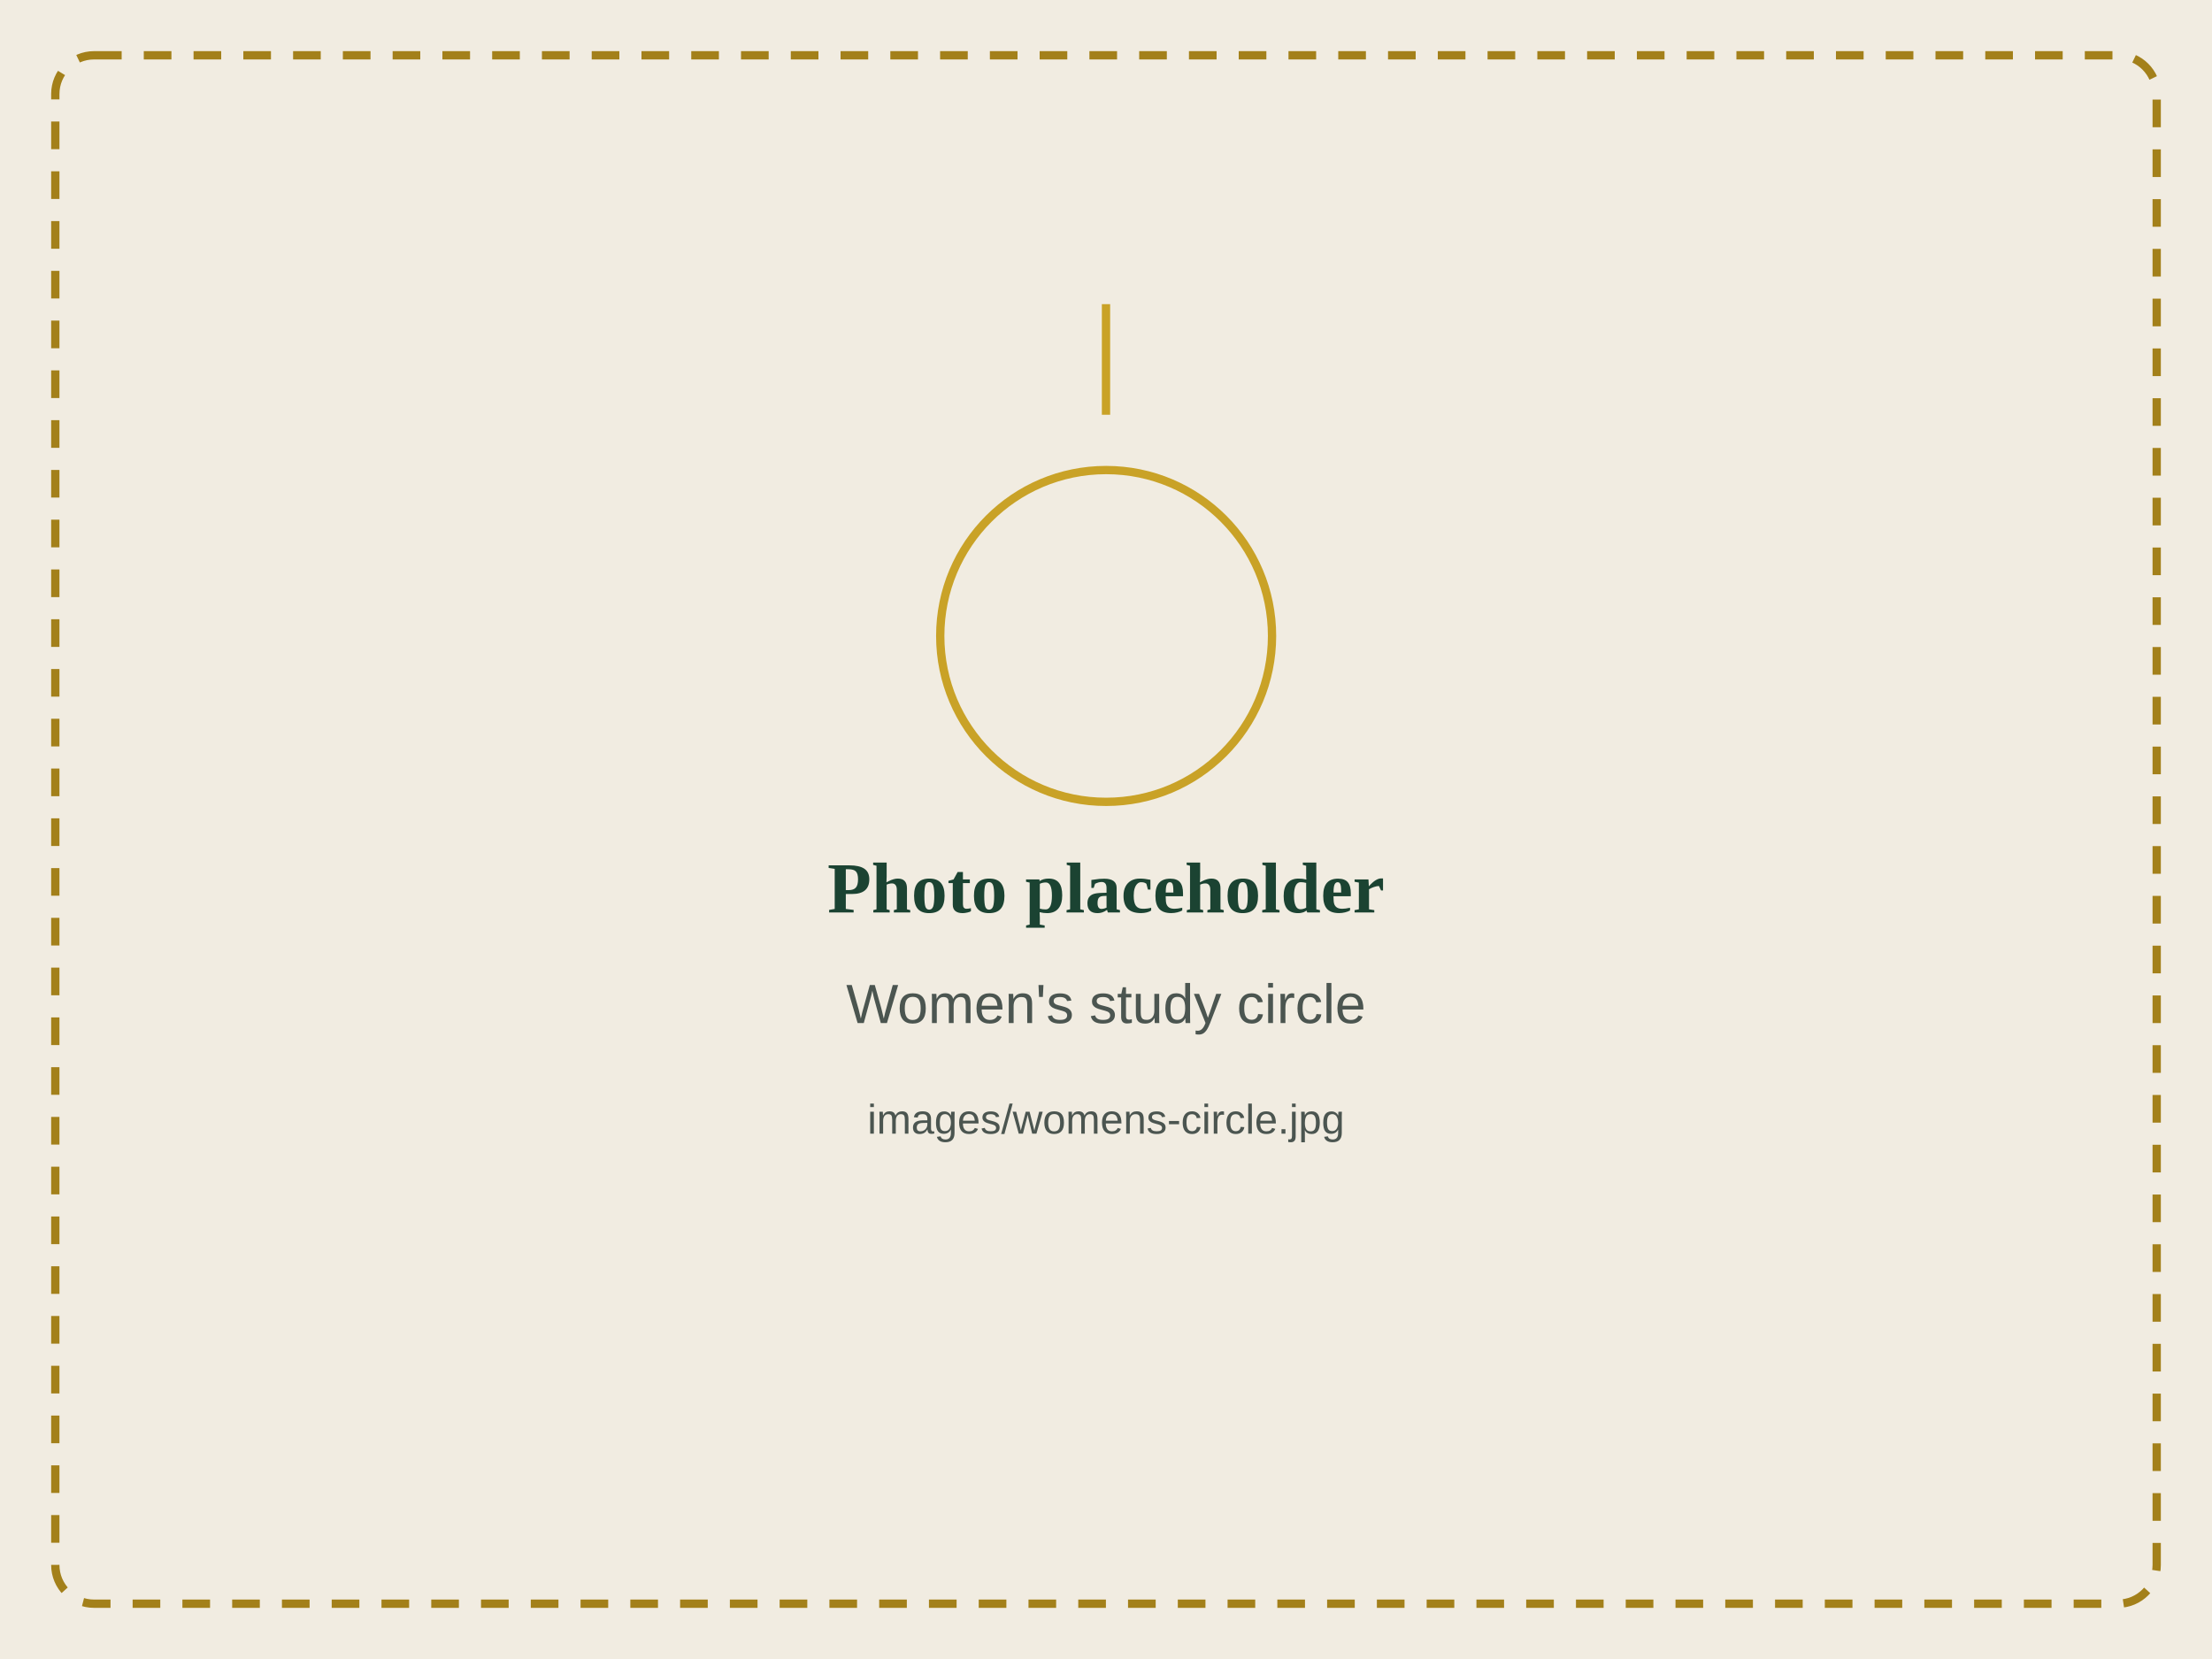
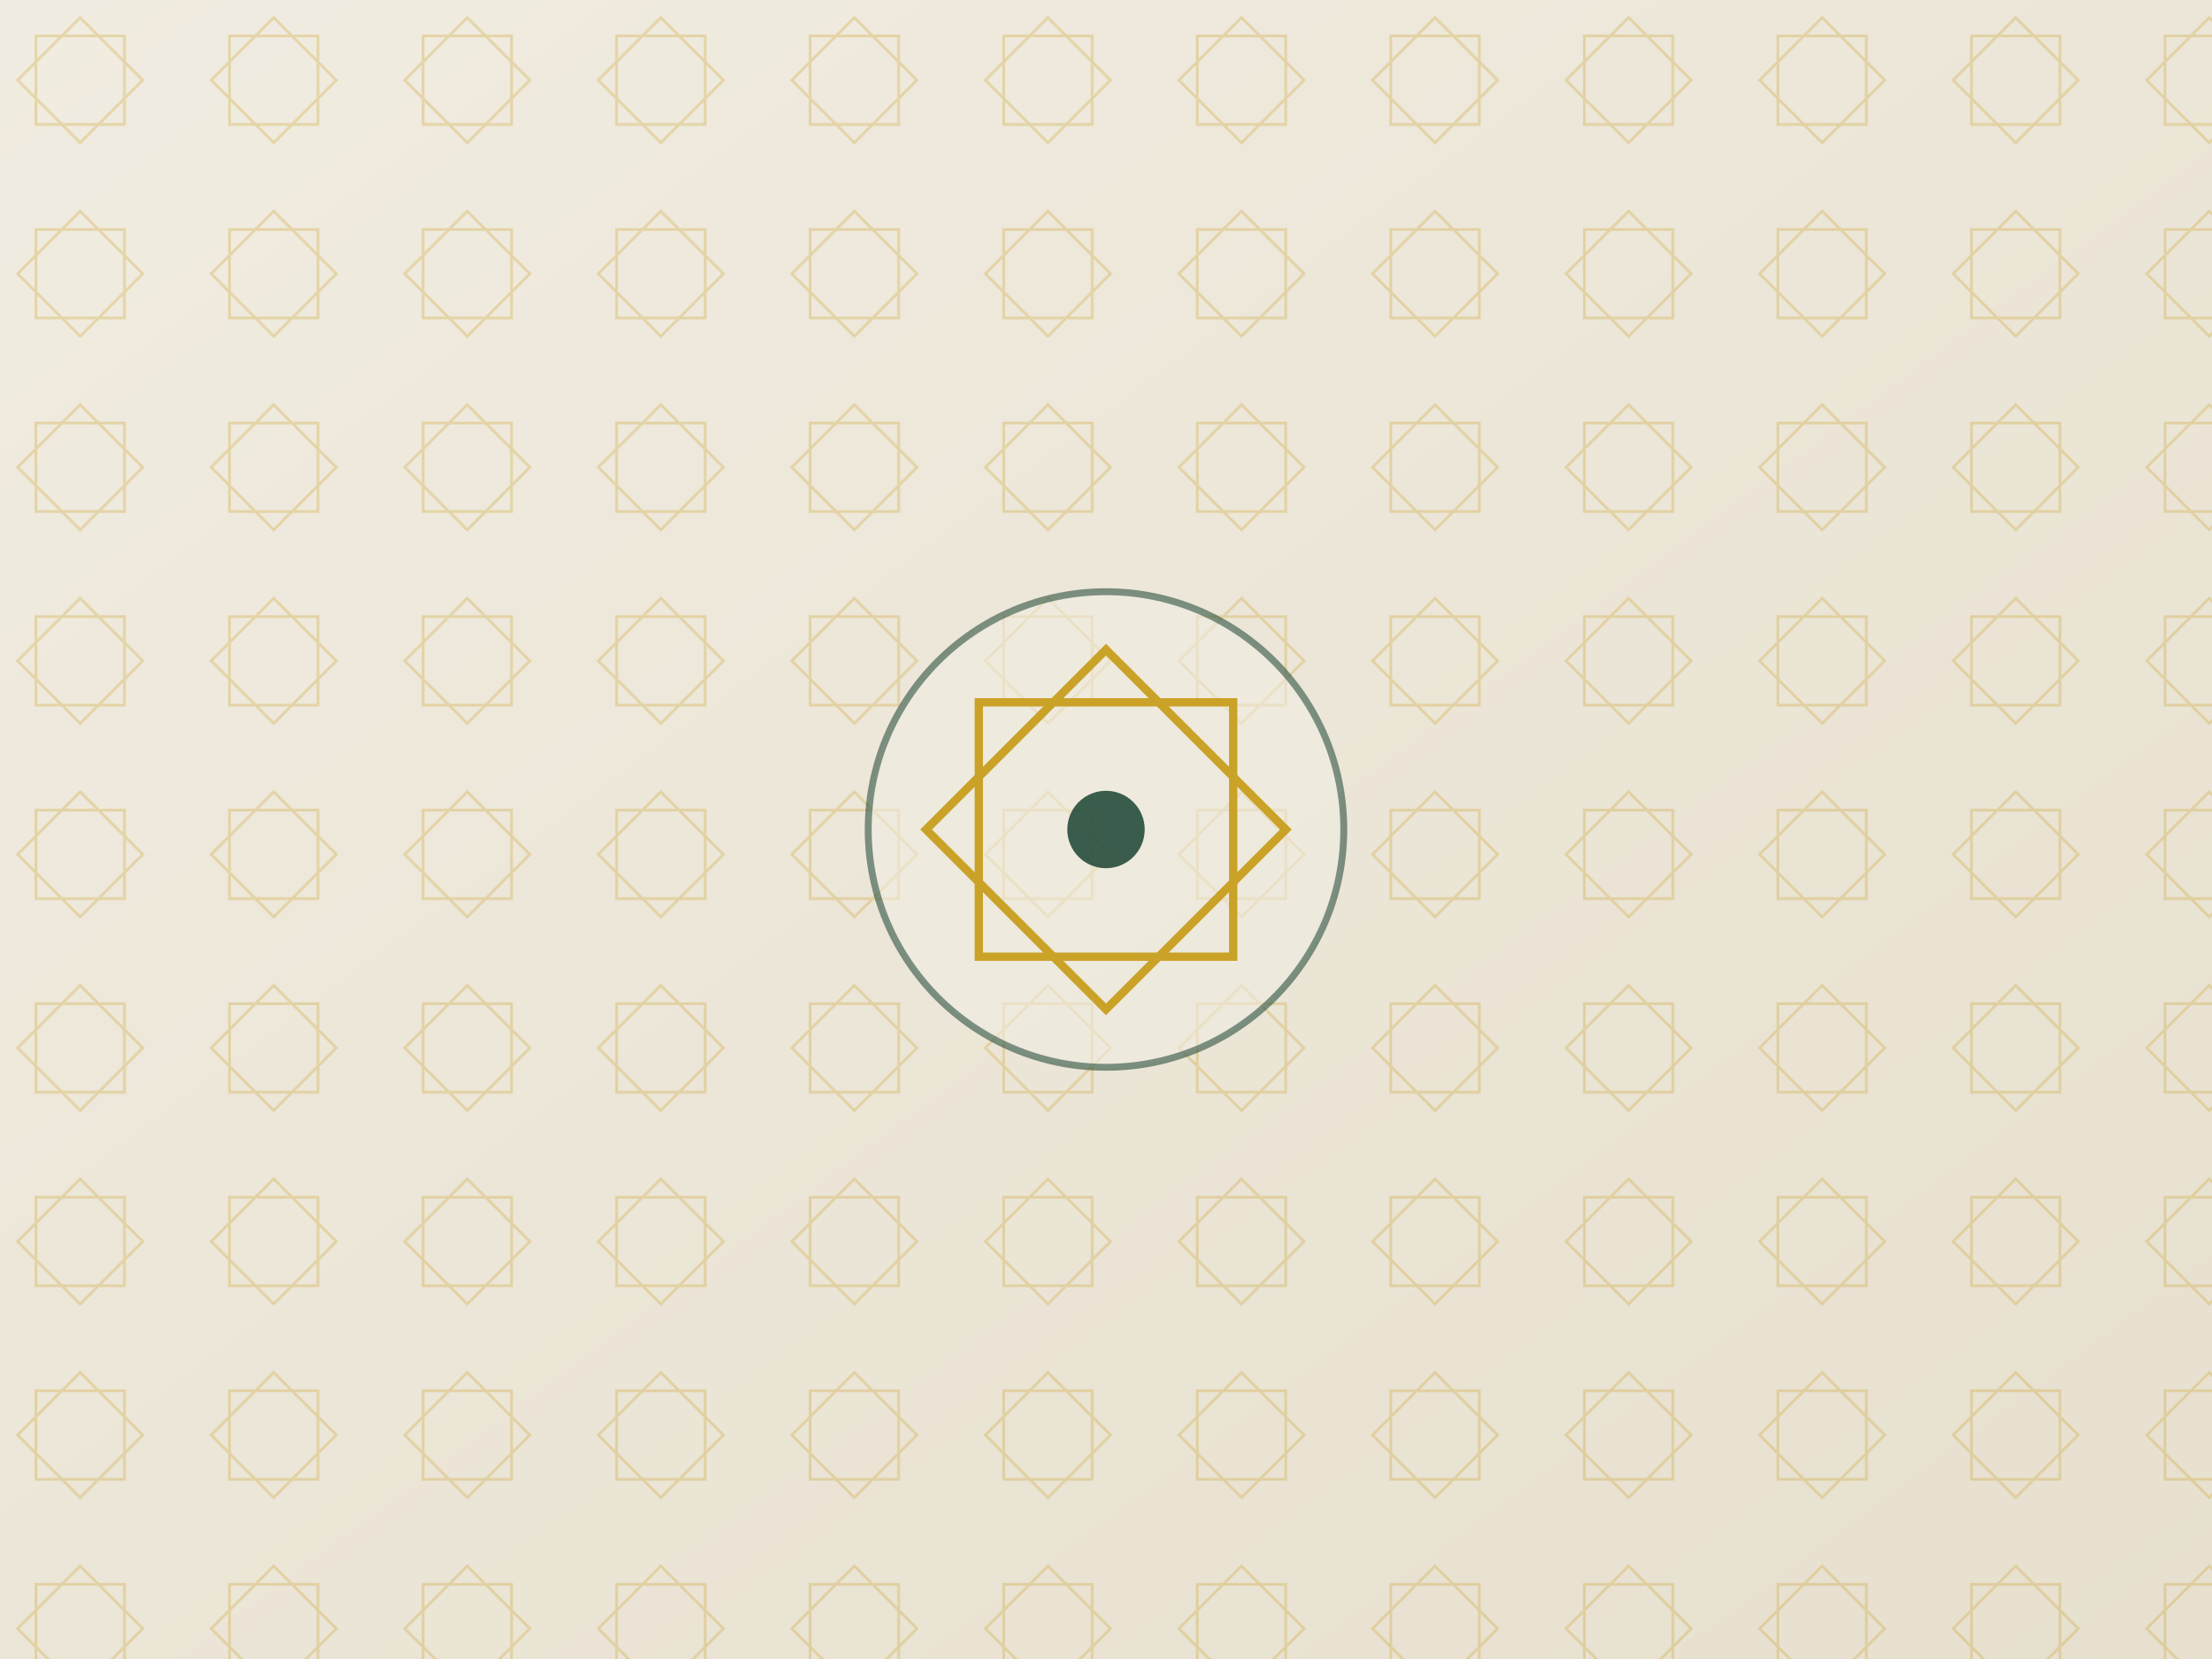
- <svg xmlns="http://www.w3.org/2000/svg" viewBox="0 0 800 600" role="img" aria-label="Women's study circle placeholder">
-   <rect width="800" height="600" fill="#f1ece1" />
-   <rect x="20" y="20" width="760" height="560" fill="none" stroke="#a3801a" stroke-width="3" stroke-dasharray="10 8" rx="14" />
-   <g fill="none" stroke="#c9a227" stroke-width="3">
-     <path d="M400 170 a60 60 0 1 0 0.1 0 Z" />
-     <line x1="400" y1="110" x2="400" y2="150" />
+ <svg xmlns="http://www.w3.org/2000/svg" viewBox="0 0 800 600" role="img" aria-label="Women's study circle — decorative placeholder, photo to be added">
+   <defs>
+     <linearGradient id="bg-womens-circle" x1="0" y1="0" x2="1" y2="1">
+       <stop offset="0" stop-color="#f1ece1" />
+       <stop offset="1" stop-color="#e7e0cf" />
+     </linearGradient>
+     <pattern id="pat-womens-circle" width="70" height="70" patternUnits="userSpaceOnUse">
+       <g stroke="#c9a227" stroke-width="1" fill="none" opacity="0.3">
+         <rect x="13" y="13" width="32" height="32" />
+         <rect x="13" y="13" width="32" height="32" transform="rotate(45 29 29)" />
+       </g>
+     </pattern>
+   </defs>
+   <rect width="800" height="600" fill="url(#bg-womens-circle)" />
+   <rect width="800" height="600" fill="url(#pat-womens-circle)" />
+   <g transform="translate(400,300)">
+     <circle r="86" fill="#f1ece1" opacity="0.55" />
+     <circle r="86" fill="none" stroke="#1b4332" stroke-width="2.5" opacity="0.55" />
+     <g stroke="#c9a227" stroke-width="3" fill="none">
+       <rect x="-46" y="-46" width="92" height="92" transform="rotate(45)" />
+       <rect x="-46" y="-46" width="92" height="92" />
+     </g>
+     <circle r="14" fill="#1b4332" opacity="0.85" />
  </g>
-   <text x="400" y="330" font-family="Georgia, 'Times New Roman', serif" font-size="26" fill="#1b4332" text-anchor="middle" font-weight="700">Photo placeholder</text>
-   <text x="400" y="370" font-family="Arial, sans-serif" font-size="20" fill="#4b5550" text-anchor="middle">Women's study circle</text>
-   <text x="400" y="410" font-family="Arial, sans-serif" font-size="15" fill="#4b5550" text-anchor="middle">images/womens-circle.jpg</text>
</svg>
